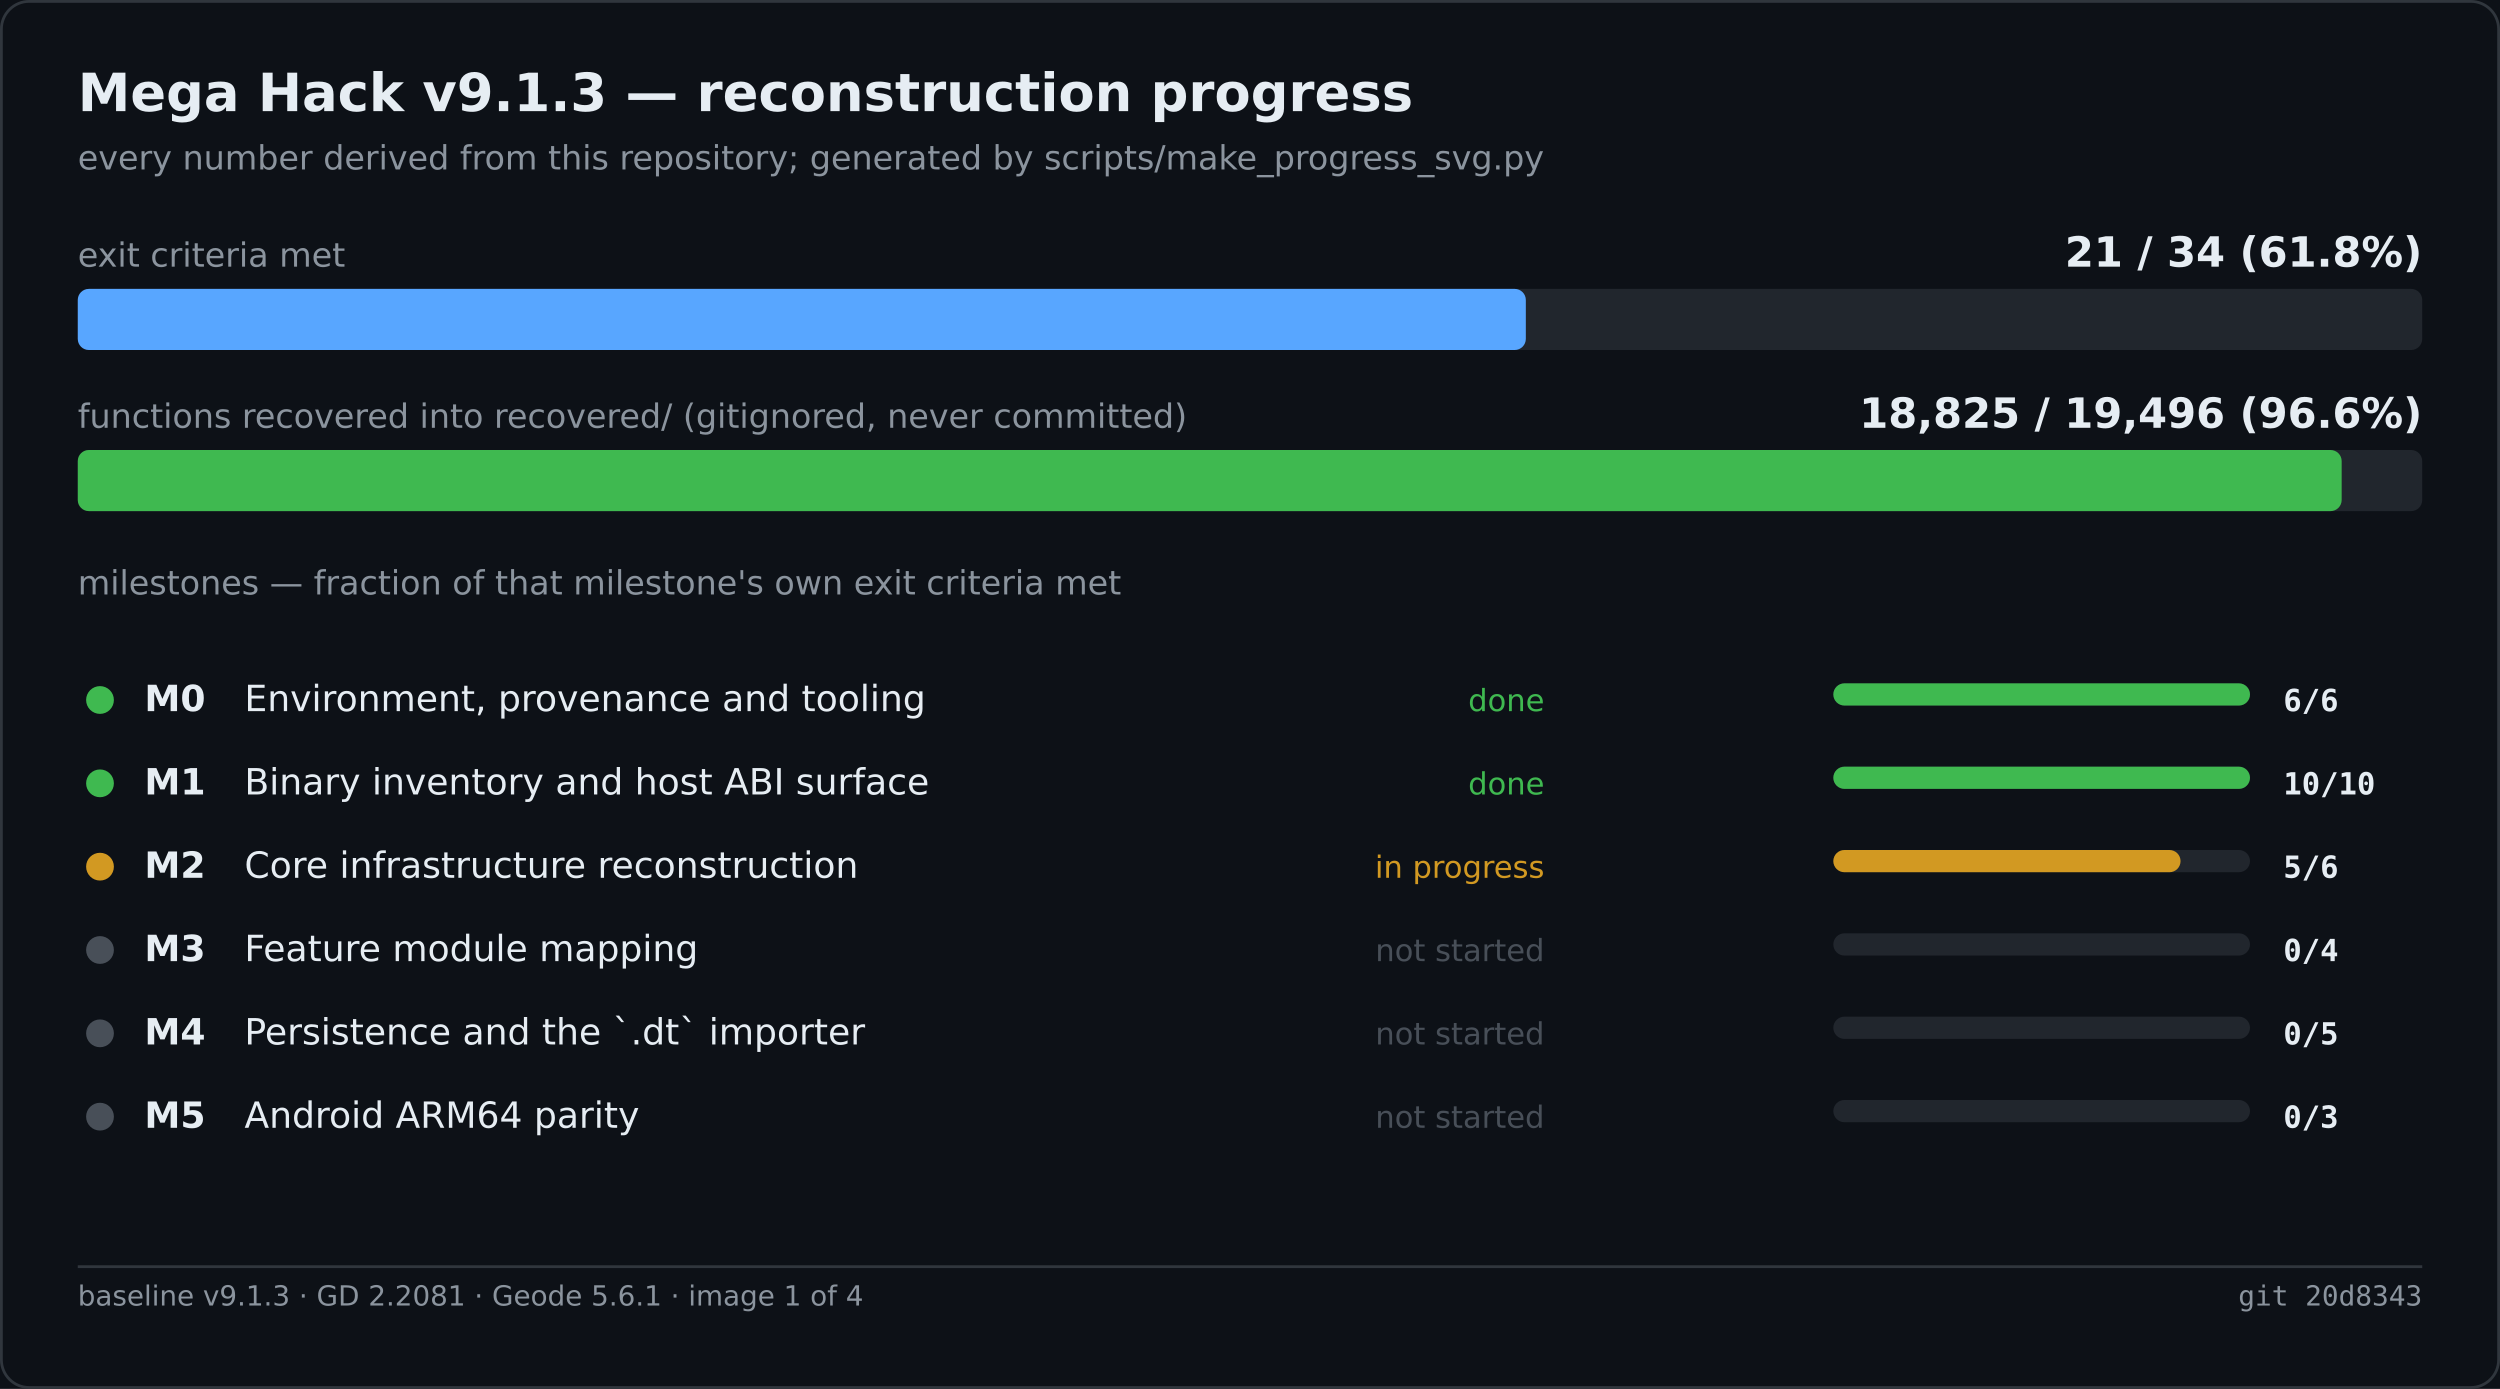
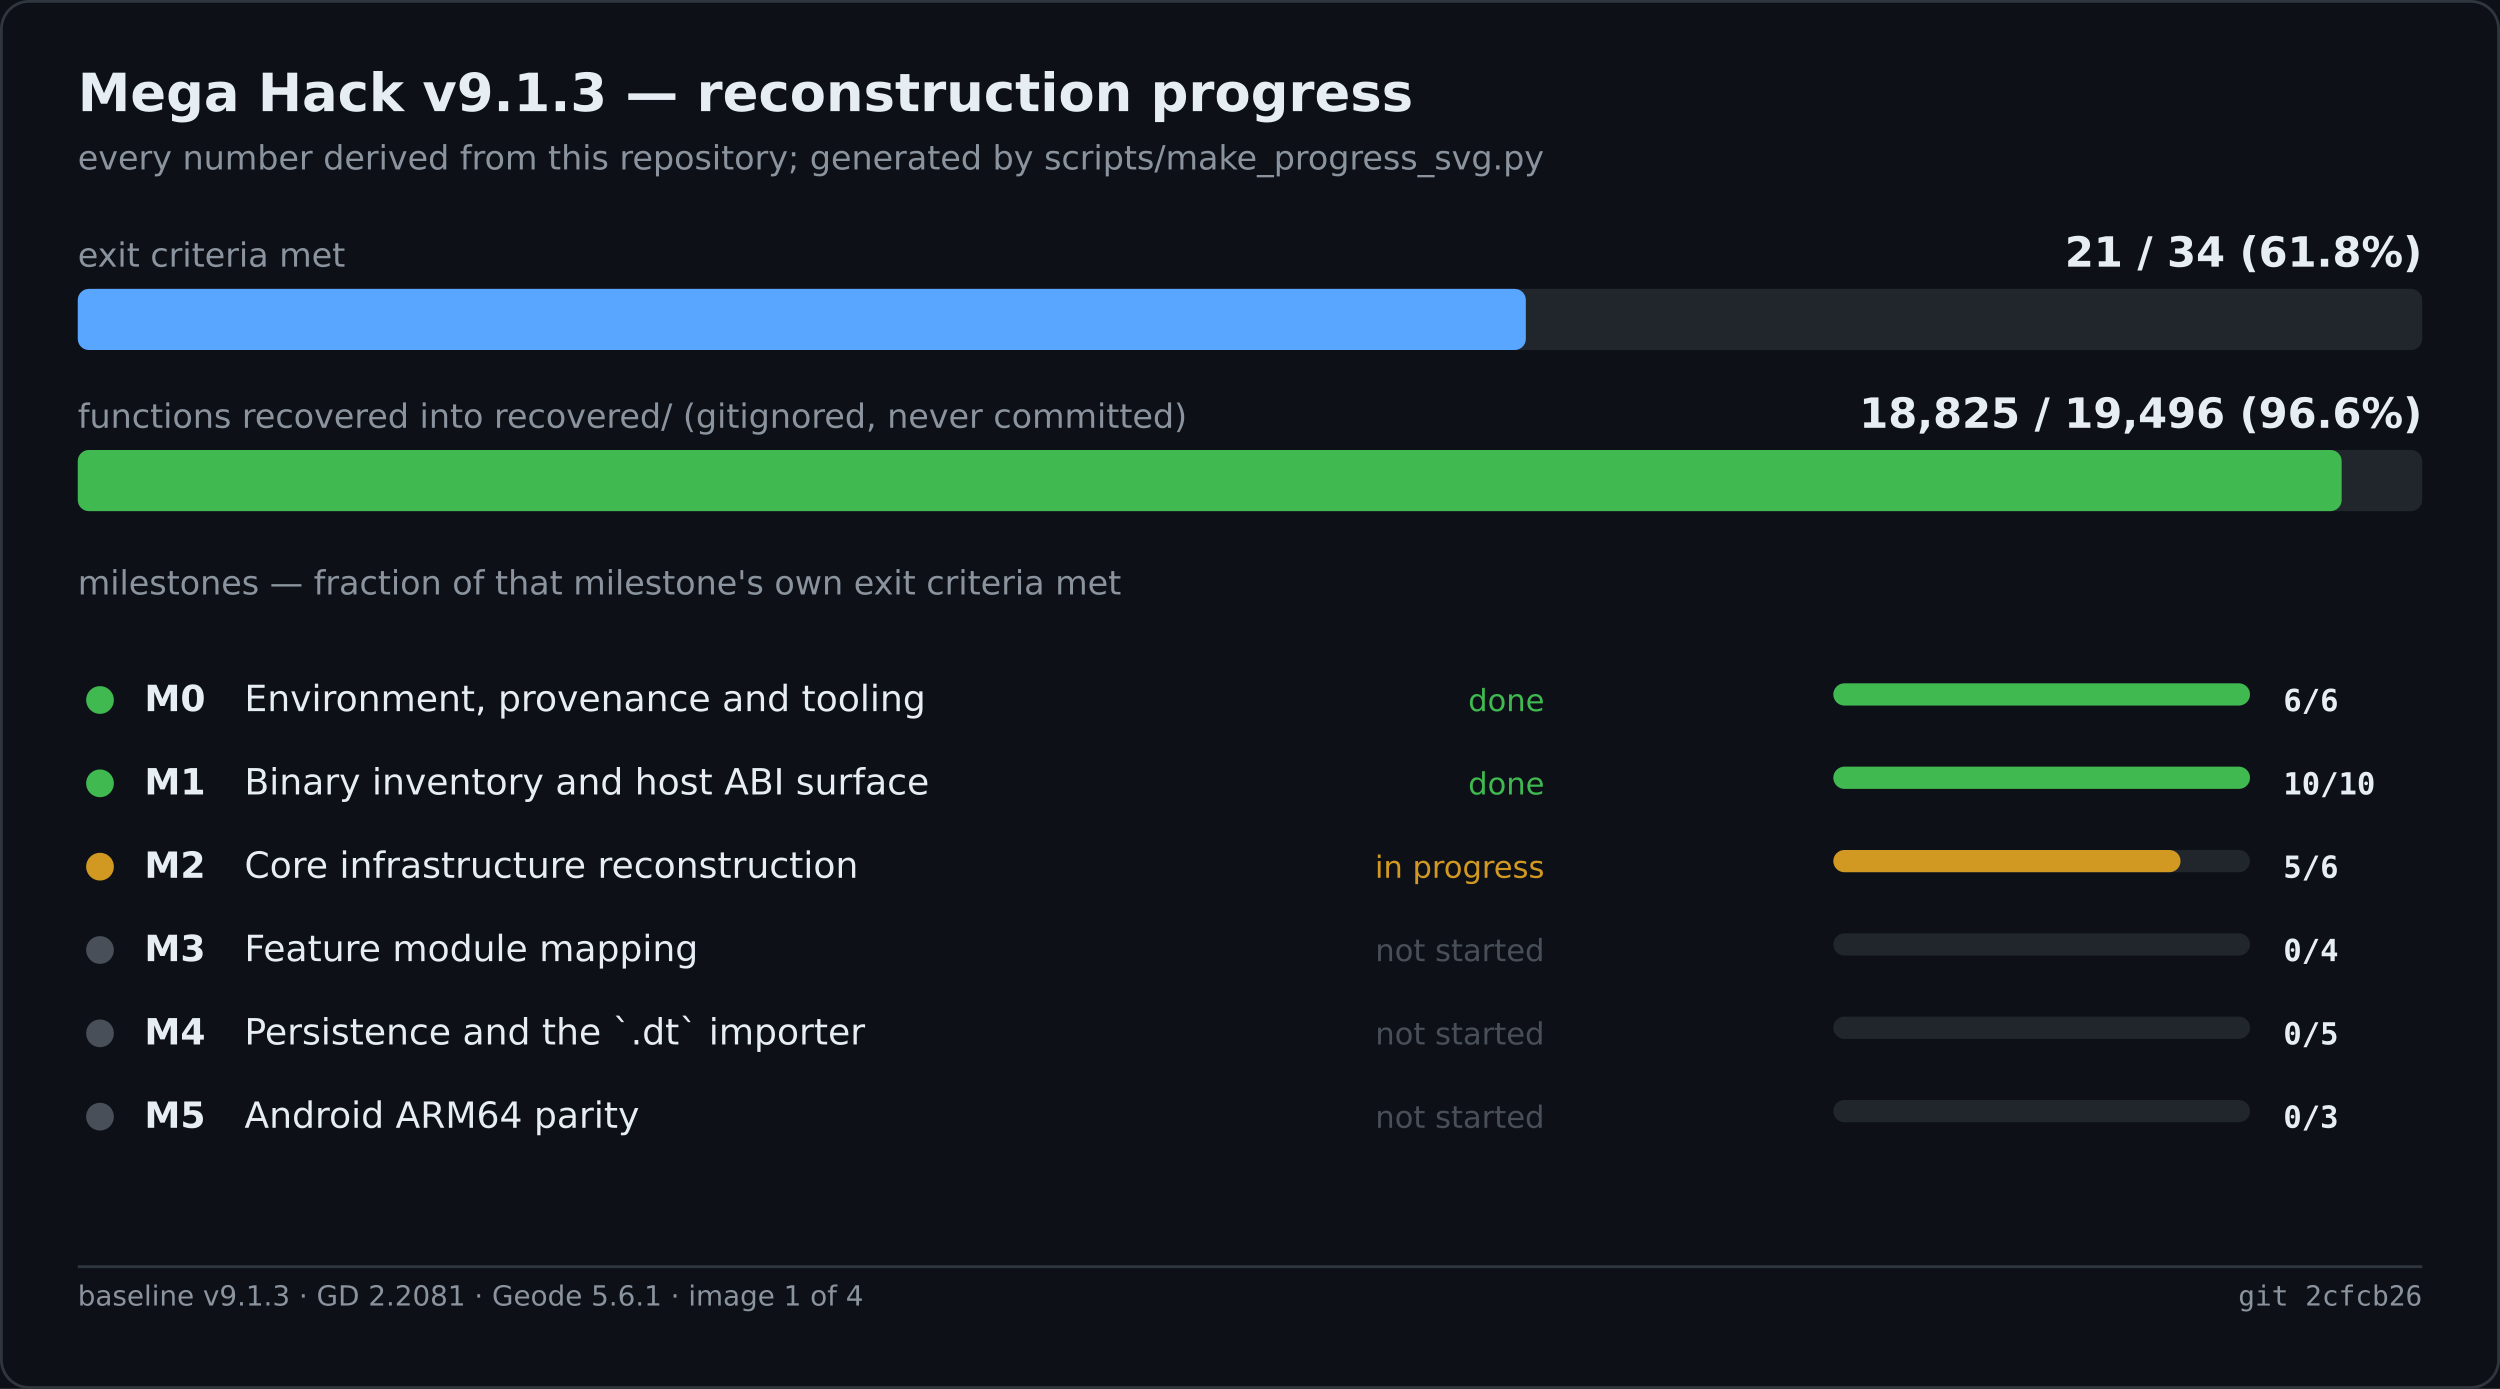
<svg xmlns="http://www.w3.org/2000/svg" width="900" height="500" viewBox="0 0 900 500" role="img" aria-label="Mega Hack v9.1.3 — reconstruction progress">
  <rect width="900" height="500" fill="#0d1117" />
  <rect x="0.5" y="0.5" width="899" height="499" fill="none" stroke="#30363d" rx="10" />
  <text x="28" y="40" font-family="Segoe UI,DejaVu Sans,Helvetica,sans-serif" font-size="19" font-weight="600" fill="#e6edf3">Mega Hack v9.1.3 — reconstruction progress</text>
  <text x="28" y="61" font-family="Segoe UI,DejaVu Sans,Helvetica,sans-serif" font-size="12" fill="#8b949e">every number derived from this repository; generated by scripts/make_progress_svg.py</text>
  <text x="28.0" y="96.0" font-family="Segoe UI,DejaVu Sans,Helvetica,sans-serif" font-size="12" fill="#8b949e">exit criteria met</text>
  <text x="872.0" y="96.0" font-family="Segoe UI,DejaVu Sans,Helvetica,sans-serif" font-size="15" fill="#e6edf3" font-weight="600" text-anchor="end">21 / 34   (61.8%)</text>
  <rect x="28.0" y="104.0" width="844.0" height="22.0" fill="#21262d" rx="4" />
  <rect x="28.0" y="104.0" width="521.3" height="22.0" fill="#58a6ff" rx="4" />
  <text x="28.0" y="154.0" font-family="Segoe UI,DejaVu Sans,Helvetica,sans-serif" font-size="12" fill="#8b949e">functions recovered into recovered/ (gitignored, never committed)</text>
  <text x="872.0" y="154.0" font-family="Segoe UI,DejaVu Sans,Helvetica,sans-serif" font-size="15" fill="#e6edf3" font-weight="600" text-anchor="end">18,825 / 19,496   (96.6%)</text>
  <rect x="28.0" y="162.0" width="844.0" height="22.0" fill="#21262d" rx="4" />
  <rect x="28.0" y="162.0" width="815.0" height="22.0" fill="#3fb950" rx="4" />
  <text x="28.0" y="214.0" font-family="Segoe UI,DejaVu Sans,Helvetica,sans-serif" font-size="12" fill="#8b949e">milestones — fraction of that milestone's own exit criteria met</text>
  <circle cx="36.0" cy="252.0" r="5" fill="#3fb950" />
  <text x="52.0" y="256.0" font-family="Segoe UI,DejaVu Sans,Helvetica,sans-serif" font-size="13" fill="#e6edf3" font-weight="600">M0</text>
  <text x="88.0" y="256.0" font-family="Segoe UI,DejaVu Sans,Helvetica,sans-serif" font-size="13" fill="#e6edf3">Environment, provenance and tooling</text>
  <text x="556.0" y="256.0" font-family="Segoe UI,DejaVu Sans,Helvetica,sans-serif" font-size="11" fill="#3fb950" text-anchor="end">done</text>
  <rect x="660.0" y="246.0" width="150.0" height="8.0" fill="#21262d" rx="4" />
  <rect x="660.0" y="246.0" width="150.0" height="8.0" fill="#3fb950" rx="4" />
  <text x="822.0" y="256.0" font-family="Cascadia Mono,Consolas,DejaVu Sans Mono,monospace" font-size="11" fill="#e6edf3" font-weight="600">6/6</text>
  <circle cx="36.0" cy="282.0" r="5" fill="#3fb950" />
  <text x="52.0" y="286.0" font-family="Segoe UI,DejaVu Sans,Helvetica,sans-serif" font-size="13" fill="#e6edf3" font-weight="600">M1</text>
  <text x="88.0" y="286.0" font-family="Segoe UI,DejaVu Sans,Helvetica,sans-serif" font-size="13" fill="#e6edf3">Binary inventory and host ABI surface</text>
  <text x="556.0" y="286.0" font-family="Segoe UI,DejaVu Sans,Helvetica,sans-serif" font-size="11" fill="#3fb950" text-anchor="end">done</text>
  <rect x="660.0" y="276.0" width="150.0" height="8.0" fill="#21262d" rx="4" />
  <rect x="660.0" y="276.0" width="150.0" height="8.0" fill="#3fb950" rx="4" />
  <text x="822.0" y="286.0" font-family="Cascadia Mono,Consolas,DejaVu Sans Mono,monospace" font-size="11" fill="#e6edf3" font-weight="600">10/10</text>
  <circle cx="36.0" cy="312.0" r="5" fill="#d29922" />
  <text x="52.0" y="316.0" font-family="Segoe UI,DejaVu Sans,Helvetica,sans-serif" font-size="13" fill="#e6edf3" font-weight="600">M2</text>
  <text x="88.0" y="316.0" font-family="Segoe UI,DejaVu Sans,Helvetica,sans-serif" font-size="13" fill="#e6edf3">Core infrastructure reconstruction</text>
  <text x="556.0" y="316.0" font-family="Segoe UI,DejaVu Sans,Helvetica,sans-serif" font-size="11" fill="#d29922" text-anchor="end">in progress</text>
  <rect x="660.0" y="306.0" width="150.0" height="8.0" fill="#21262d" rx="4" />
  <rect x="660.0" y="306.0" width="125.0" height="8.0" fill="#d29922" rx="4" />
  <text x="822.0" y="316.0" font-family="Cascadia Mono,Consolas,DejaVu Sans Mono,monospace" font-size="11" fill="#e6edf3" font-weight="600">5/6</text>
  <circle cx="36.0" cy="342.0" r="5" fill="#484f58" />
  <text x="52.0" y="346.0" font-family="Segoe UI,DejaVu Sans,Helvetica,sans-serif" font-size="13" fill="#e6edf3" font-weight="600">M3</text>
  <text x="88.0" y="346.0" font-family="Segoe UI,DejaVu Sans,Helvetica,sans-serif" font-size="13" fill="#e6edf3">Feature module mapping</text>
  <text x="556.0" y="346.0" font-family="Segoe UI,DejaVu Sans,Helvetica,sans-serif" font-size="11" fill="#484f58" text-anchor="end">not started</text>
  <rect x="660.0" y="336.0" width="150.0" height="8.0" fill="#21262d" rx="4" />
  <text x="822.0" y="346.0" font-family="Cascadia Mono,Consolas,DejaVu Sans Mono,monospace" font-size="11" fill="#e6edf3" font-weight="600">0/4</text>
  <circle cx="36.0" cy="372.0" r="5" fill="#484f58" />
  <text x="52.0" y="376.0" font-family="Segoe UI,DejaVu Sans,Helvetica,sans-serif" font-size="13" fill="#e6edf3" font-weight="600">M4</text>
  <text x="88.0" y="376.0" font-family="Segoe UI,DejaVu Sans,Helvetica,sans-serif" font-size="13" fill="#e6edf3">Persistence and the `.dt` importer</text>
  <text x="556.0" y="376.0" font-family="Segoe UI,DejaVu Sans,Helvetica,sans-serif" font-size="11" fill="#484f58" text-anchor="end">not started</text>
  <rect x="660.0" y="366.0" width="150.0" height="8.0" fill="#21262d" rx="4" />
  <text x="822.0" y="376.0" font-family="Cascadia Mono,Consolas,DejaVu Sans Mono,monospace" font-size="11" fill="#e6edf3" font-weight="600">0/5</text>
  <circle cx="36.0" cy="402.0" r="5" fill="#484f58" />
  <text x="52.0" y="406.0" font-family="Segoe UI,DejaVu Sans,Helvetica,sans-serif" font-size="13" fill="#e6edf3" font-weight="600">M5</text>
  <text x="88.0" y="406.0" font-family="Segoe UI,DejaVu Sans,Helvetica,sans-serif" font-size="13" fill="#e6edf3">Android ARM64 parity</text>
  <text x="556.0" y="406.0" font-family="Segoe UI,DejaVu Sans,Helvetica,sans-serif" font-size="11" fill="#484f58" text-anchor="end">not started</text>
  <rect x="660.0" y="396.0" width="150.0" height="8.0" fill="#21262d" rx="4" />
  <text x="822.0" y="406.0" font-family="Cascadia Mono,Consolas,DejaVu Sans Mono,monospace" font-size="11" fill="#e6edf3" font-weight="600">0/3</text>
  <line x1="28.0" y1="456.0" x2="872.0" y2="456.0" stroke="#30363d" stroke-width="1" />
  <text x="28.0" y="470.0" font-family="Segoe UI,DejaVu Sans,Helvetica,sans-serif" font-size="10" fill="#8b949e">baseline v9.1.3 · GD 2.2081 · Geode 5.6.1 · image 1 of 4</text>
-   <text x="872.0" y="470.0" font-family="Cascadia Mono,Consolas,DejaVu Sans Mono,monospace" font-size="10" fill="#8b949e" text-anchor="end">git 20d8343</text>
+   <text x="872.0" y="470.0" font-family="Cascadia Mono,Consolas,DejaVu Sans Mono,monospace" font-size="10" fill="#8b949e" text-anchor="end">git 2cfcb26</text>
</svg>
